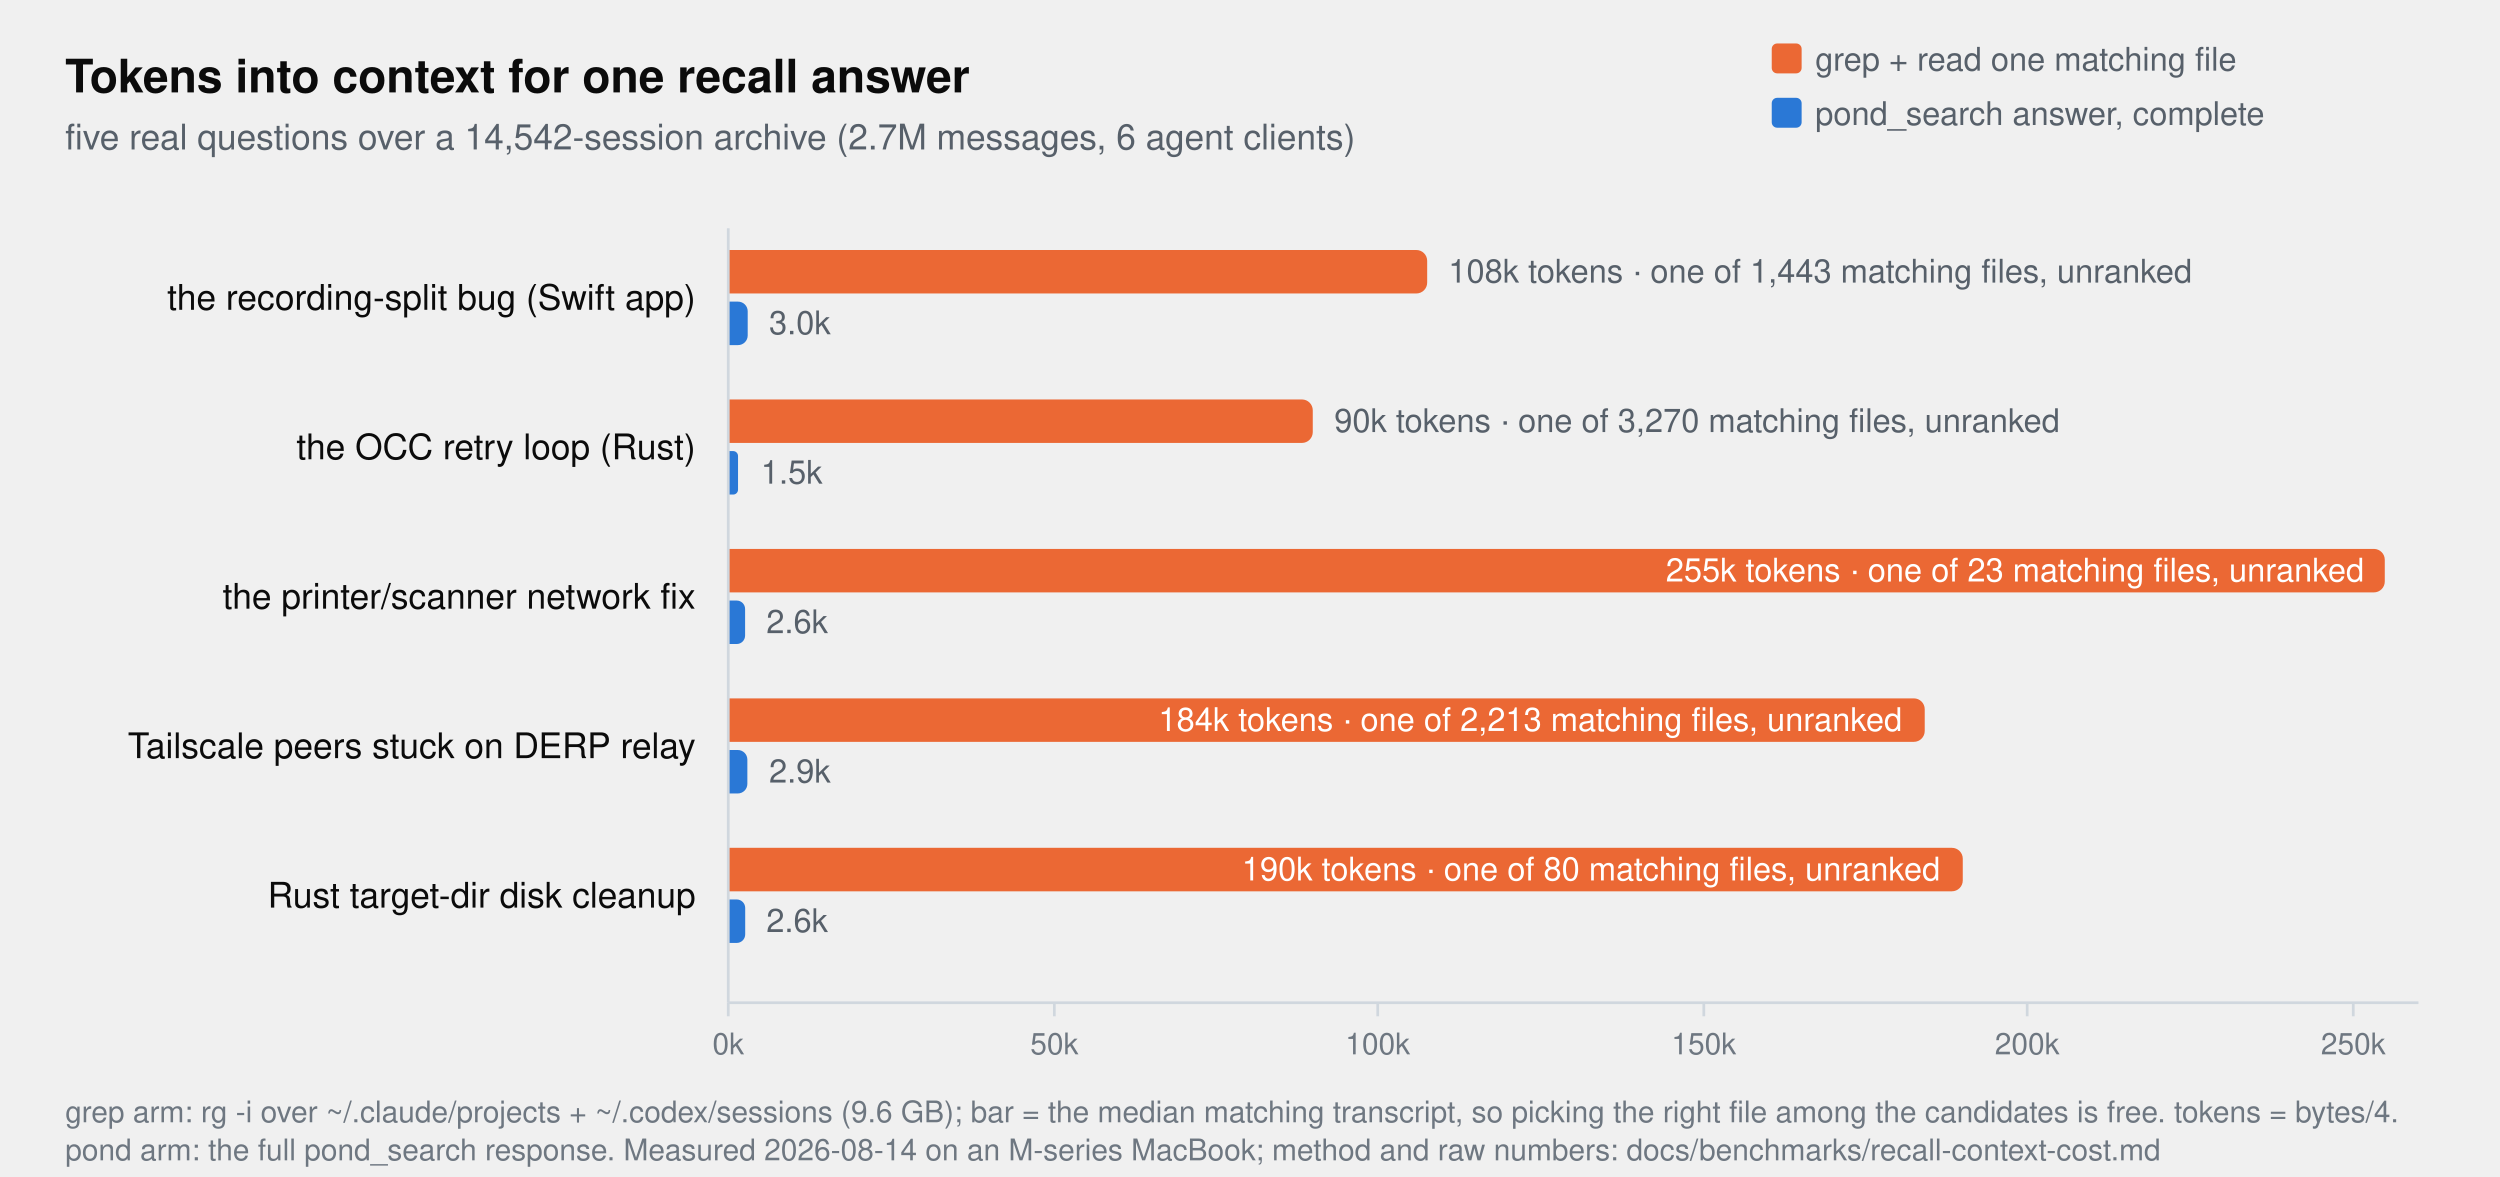
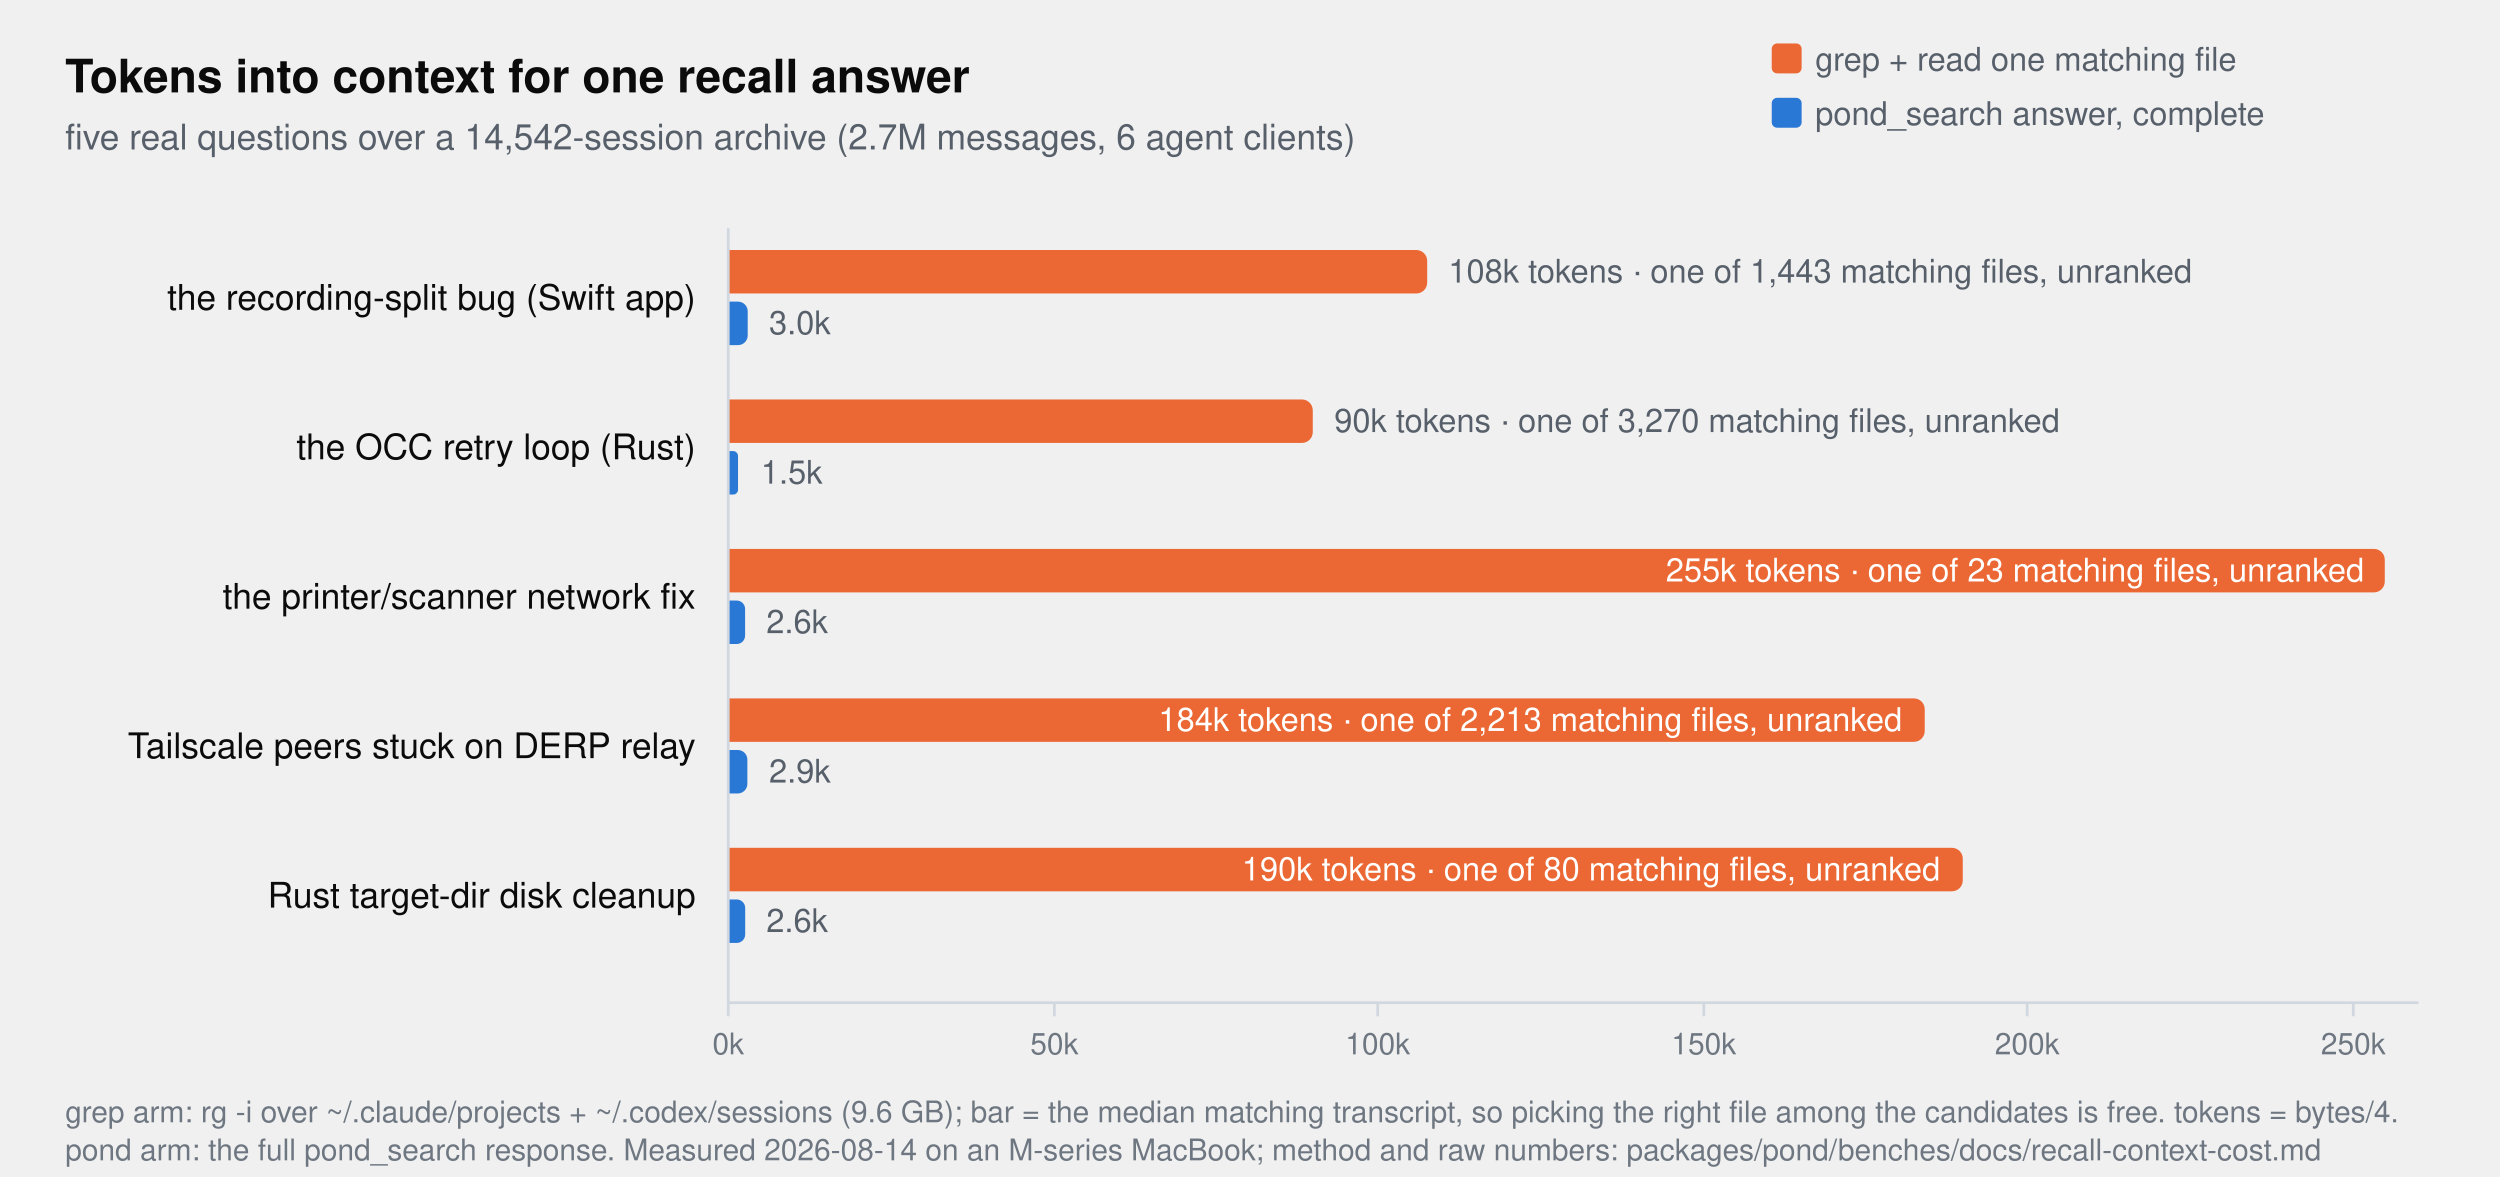
<svg xmlns="http://www.w3.org/2000/svg" width="920" height="433" viewBox="0 0 920 433" font-family="-apple-system,BlinkMacSystemFont,'Segoe UI',Helvetica,Arial,sans-serif">
  <text x="24" y="34" font-size="17" font-weight="600" fill="#0b0b0b">Tokens into context for one recall answer</text>
  <text x="24" y="55" font-size="13" fill="#57606a">five real questions over a 14,542-session archive (2.7M messages, 6 agent clients)</text>
  <rect x="652" y="16" width="11" height="11" rx="2" fill="#eb6834" />
  <text x="668" y="26" font-size="12" fill="#57606a">grep + read one matching file</text>
  <rect x="652" y="36" width="11" height="11" rx="2" fill="#2a78d6" />
  <text x="668" y="46" font-size="12" fill="#57606a">pond_search answer, complete</text>
  <text x="256" y="114" text-anchor="end" font-size="13" fill="#0b0b0b">the recording-split bug (Swift app)</text>
  <path d="M268,92 h253.2 a4,4 0 0 1 4,4 v8 a4,4 0 0 1 -4,4 h-253.2 z" fill="#eb6834" />
  <text x="533" y="104" font-size="12" fill="#57606a">108k tokens · one of 1,443 matching files, unranked</text>
  <path d="M268,111 h3.6 a3.556,3.556 0 0 1 3.556,3.556 v8.888 a3.556,3.556 0 0 1 -3.556,3.556 h-3.6 z" fill="#2a78d6" />
  <text x="283" y="123" font-size="12" fill="#57606a">3.0k</text>
  <text x="256" y="169" text-anchor="end" font-size="13" fill="#0b0b0b">the OCC retry loop (Rust)</text>
  <path d="M268,147 h211.1 a4,4 0 0 1 4,4 v8 a4,4 0 0 1 -4,4 h-211.1 z" fill="#eb6834" />
  <text x="491" y="159" font-size="12" fill="#57606a">90k tokens · one of 3,270 matching files, unranked</text>
  <path d="M268,166 h1.8 a1.794,1.794 0 0 1 1.794,1.794 v12.412 a1.794,1.794 0 0 1 -1.794,1.794 h-1.8 z" fill="#2a78d6" />
  <text x="280" y="178" font-size="12" fill="#57606a">1.5k</text>
  <text x="256" y="224" text-anchor="end" font-size="13" fill="#0b0b0b">the printer/scanner network fix</text>
  <path d="M268,202 h605.6 a4,4 0 0 1 4,4 v8 a4,4 0 0 1 -4,4 h-605.6 z" fill="#eb6834" />
  <text x="870" y="214" text-anchor="end" font-size="12" fill="#ffffff">255k tokens · one of 23 matching files, unranked</text>
  <path d="M268,221 h3.1 a3.094,3.094 0 0 1 3.094,3.094 v9.811 a3.094,3.094 0 0 1 -3.094,3.094 h-3.1 z" fill="#2a78d6" />
  <text x="282" y="233" font-size="12" fill="#57606a">2.6k</text>
  <text x="256" y="279" text-anchor="end" font-size="13" fill="#0b0b0b">Tailscale peers stuck on DERP relay</text>
  <path d="M268,257 h436.3 a4,4 0 0 1 4,4 v8 a4,4 0 0 1 -4,4 h-436.3 z" fill="#eb6834" />
  <text x="700" y="269" text-anchor="end" font-size="12" fill="#ffffff">184k tokens · one of 2,213 matching files, unranked</text>
  <path d="M268,276 h3.5 a3.527,3.527 0 0 1 3.527,3.527 v8.945 a3.527,3.527 0 0 1 -3.527,3.527 h-3.5 z" fill="#2a78d6" />
  <text x="283" y="288" font-size="12" fill="#57606a">2.9k</text>
  <text x="256" y="334" text-anchor="end" font-size="13" fill="#0b0b0b">Rust target-dir disk cleanup</text>
  <path d="M268,312 h450.3 a4,4 0 0 1 4,4 v8 a4,4 0 0 1 -4,4 h-450.3 z" fill="#eb6834" />
  <text x="714" y="324" text-anchor="end" font-size="12" fill="#ffffff">190k tokens · one of 80 matching files, unranked</text>
  <path d="M268,331 h3.1 a3.133,3.133 0 0 1 3.133,3.133 v9.735 a3.133,3.133 0 0 1 -3.133,3.133 h-3.1 z" fill="#2a78d6" />
  <text x="282" y="343" font-size="12" fill="#57606a">2.6k</text>
  <line x1="268" y1="84" x2="268" y2="369" stroke="#d0d7de" />
  <line x1="268" y1="369" x2="890" y2="369" stroke="#d0d7de" />
  <line x1="268" y1="369" x2="268" y2="374" stroke="#d0d7de" />
  <text x="268" y="388" text-anchor="middle" font-size="11" fill="#6e7781">0k</text>
  <line x1="388" y1="369" x2="388" y2="374" stroke="#d0d7de" />
  <text x="388" y="388" text-anchor="middle" font-size="11" fill="#6e7781">50k</text>
  <line x1="507" y1="369" x2="507" y2="374" stroke="#d0d7de" />
  <text x="507" y="388" text-anchor="middle" font-size="11" fill="#6e7781">100k</text>
  <line x1="627" y1="369" x2="627" y2="374" stroke="#d0d7de" />
  <text x="627" y="388" text-anchor="middle" font-size="11" fill="#6e7781">150k</text>
  <line x1="746" y1="369" x2="746" y2="374" stroke="#d0d7de" />
  <text x="746" y="388" text-anchor="middle" font-size="11" fill="#6e7781">200k</text>
  <line x1="866" y1="369" x2="866" y2="374" stroke="#d0d7de" />
  <text x="866" y="388" text-anchor="middle" font-size="11" fill="#6e7781">250k</text>
  <text x="24" y="413" font-size="11" fill="#6e7781">grep arm: rg -i over ~/.claude/projects + ~/.codex/sessions (9.6 GB); bar = the median matching transcript, so picking the right file among the candidates is free. tokens = bytes/4.</text>
-   <text x="24" y="427" font-size="11" fill="#6e7781">pond arm: the full pond_search response. Measured 2026-08-14 on an M-series MacBook; method and raw numbers: docs/benchmarks/recall-context-cost.md</text>
+   <text x="24" y="427" font-size="11" fill="#6e7781">pond arm: the full pond_search response. Measured 2026-08-14 on an M-series MacBook; method and raw numbers: packages/pond/benches/docs/recall-context-cost.md</text>
</svg>
